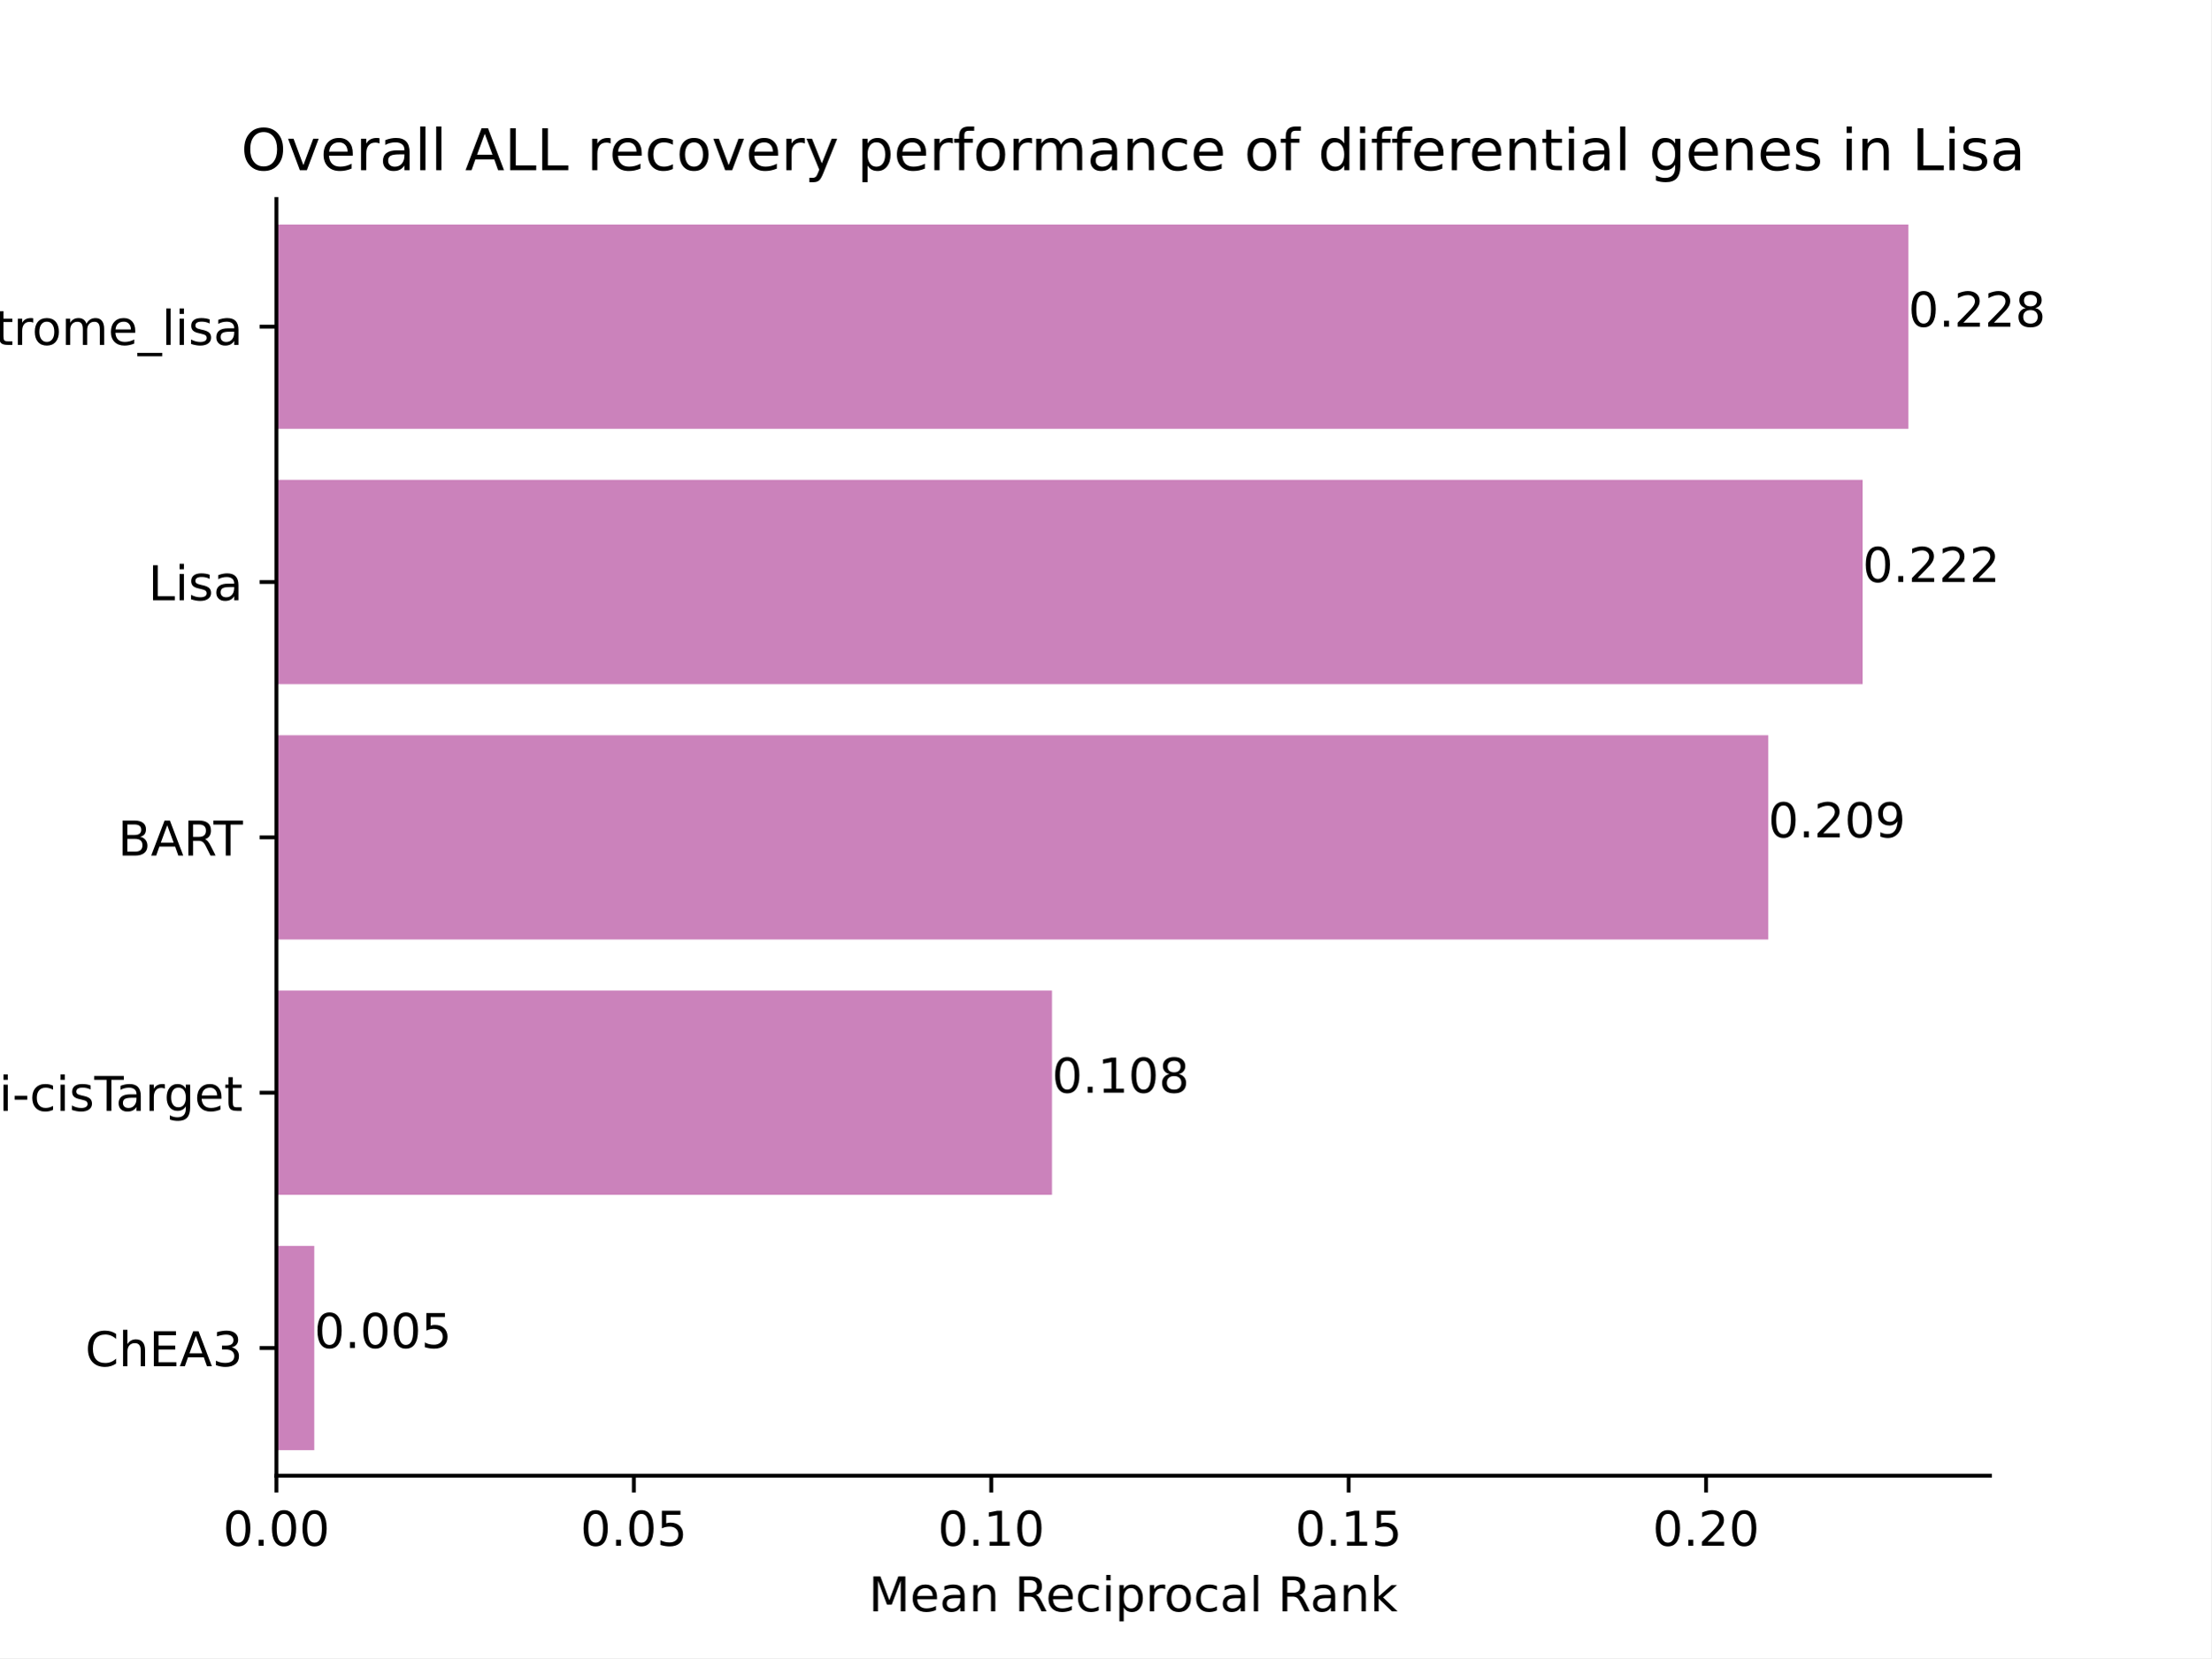
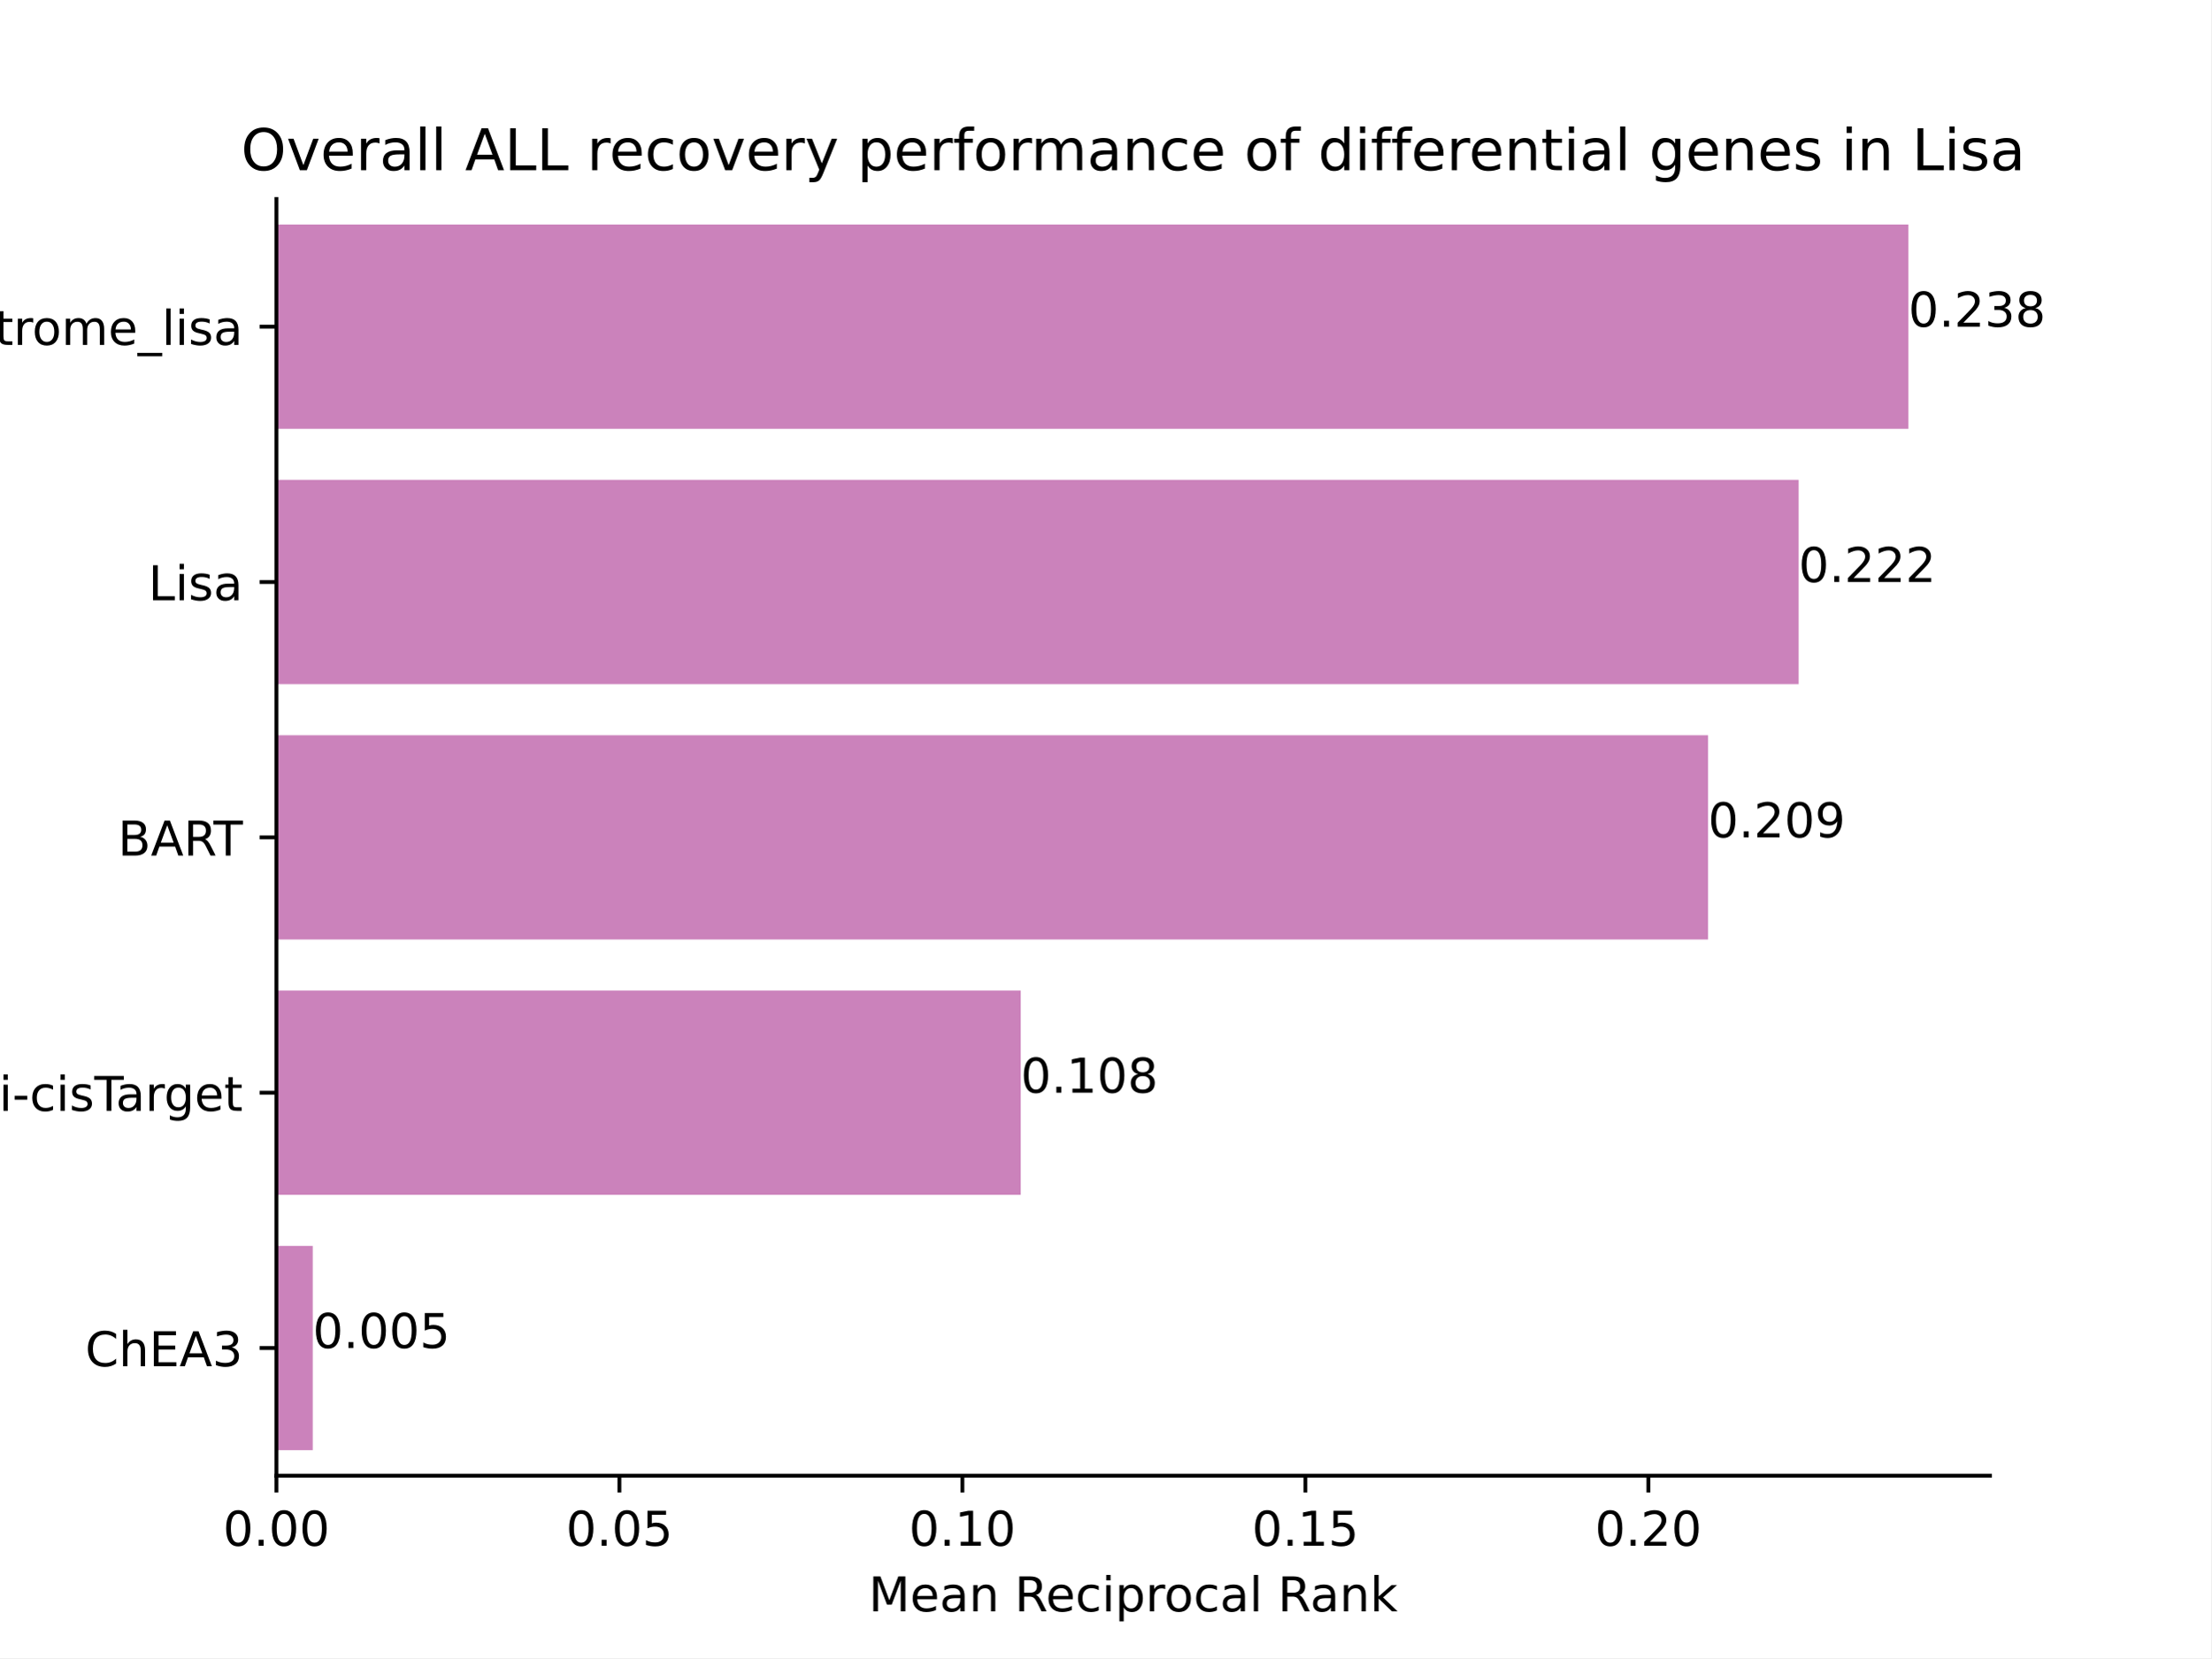
<svg xmlns="http://www.w3.org/2000/svg" xmlns:xlink="http://www.w3.org/1999/xlink" width="460.8pt" height="345.6pt" viewBox="0 0 460.8 345.6" version="1.1">
  <defs>
    <style type="text/css">*{stroke-linejoin: round; stroke-linecap: butt}</style>
  </defs>
  <g id="figure_1">
    <g id="patch_1">
      <path d="M 0 345.6  L 460.8 345.6  L 460.8 0  L 0 0  z " style="fill: #ffffff" />
    </g>
    <g id="axes_1">
      <g id="patch_2">
        <path d="M 57.6 307.584  L 414.72 307.584  L 414.72 41.472  L 57.6 41.472  z " style="fill: #ffffff" />
      </g>
      <g id="patch_3">
-         <path d="M 57.6 46.794  L 397.714 46.794  L 397.714 89.372  L 57.6 89.372  z " clip-path="url(#p540a0fa036)" style="fill: #cb82bb" />
+         <path d="M 57.6 46.794  L 397.714 46.794  L 397.714 89.372  L 57.6 89.372  z " clip-path="url(#pce80f0bda2)" style="fill: #cb82bb" />
      </g>
      <g id="patch_4">
-         <path d="M 57.6 100.017  L 388.18 100.017  L 388.18 142.595  L 57.6 142.595  z " clip-path="url(#p540a0fa036)" style="fill: #cb82bb" />
+         <path d="M 57.6 100.017  L 374.84 100.017  L 374.84 142.595  L 57.6 142.595  z " clip-path="url(#pce80f0bda2)" style="fill: #cb82bb" />
      </g>
      <g id="patch_5">
-         <path d="M 57.6 153.239  L 368.515 153.239  L 368.515 195.817  L 57.6 195.817  z " clip-path="url(#p540a0fa036)" style="fill: #cb82bb" />
+         <path d="M 57.6 153.239  L 355.968 153.239  L 355.968 195.817  L 57.6 195.817  z " clip-path="url(#pce80f0bda2)" style="fill: #cb82bb" />
      </g>
      <g id="patch_6">
-         <path d="M 57.6 206.461  L 219.24 206.461  L 219.24 249.039  L 57.6 249.039  z " clip-path="url(#p540a0fa036)" style="fill: #cb82bb" />
+         <path d="M 57.6 206.461  L 212.717 206.461  L 212.717 249.039  L 57.6 249.039  z " clip-path="url(#pce80f0bda2)" style="fill: #cb82bb" />
      </g>
      <g id="patch_7">
-         <path d="M 57.6 259.684  L 65.496 259.684  L 65.496 302.262  L 57.6 302.262  z " clip-path="url(#p540a0fa036)" style="fill: #cb82bb" />
+         <path d="M 57.6 259.684  L 65.177 259.684  L 65.177 302.262  L 57.6 302.262  z " clip-path="url(#pce80f0bda2)" style="fill: #cb82bb" />
      </g>
      <g id="matplotlib.axis_1">
        <g id="xtick_1">
          <g id="line2d_1">
            <defs>
-               <path id="m8226172da0" d="M 0 0  L 0 3.5  " style="stroke: #000000; stroke-width: 0.8" />
+               <path id="m441c4fa149" d="M 0 0  L 0 3.5  " style="stroke: #000000; stroke-width: 0.8" />
            </defs>
            <g>
-               <use xlink:href="#m8226172da0" x="57.6" y="307.584" style="stroke: #000000; stroke-width: 0.8" />
+               <use xlink:href="#m441c4fa149" x="57.6" y="307.584" style="stroke: #000000; stroke-width: 0.8" />
            </g>
          </g>
          <g id="text_1">
            <g transform="translate(46.46719 322.1824)scale(0.1 -0.1)">
              <defs>
                <path id="DejaVuSans-30" d="M 2034 4250  Q 1547 4250 1301 3770  Q 1056 3291 1056 2328  Q 1056 1369 1301 889  Q 1547 409 2034 409  Q 2525 409 2770 889  Q 3016 1369 3016 2328  Q 3016 3291 2770 3770  Q 2525 4250 2034 4250  z M 2034 4750  Q 2819 4750 3233 4129  Q 3647 3509 3647 2328  Q 3647 1150 3233 529  Q 2819 -91 2034 -91  Q 1250 -91 836 529  Q 422 1150 422 2328  Q 422 3509 836 4129  Q 1250 4750 2034 4750  z " transform="scale(0.015625)" />
                <path id="DejaVuSans-2e" d="M 684 794  L 1344 794  L 1344 0  L 684 0  L 684 794  z " transform="scale(0.015625)" />
              </defs>
              <use xlink:href="#DejaVuSans-30" />
              <use xlink:href="#DejaVuSans-2e" x="63.623" />
              <use xlink:href="#DejaVuSans-30" x="95.41" />
              <use xlink:href="#DejaVuSans-30" x="159.033" />
            </g>
          </g>
        </g>
        <g id="xtick_2">
          <g id="line2d_2">
            <g>
-               <use xlink:href="#m8226172da0" x="132.088" y="307.584" style="stroke: #000000; stroke-width: 0.8" />
+               <use xlink:href="#m441c4fa149" x="129.083" y="307.584" style="stroke: #000000; stroke-width: 0.8" />
            </g>
          </g>
          <g id="text_2">
-             <g transform="translate(120.9556 322.1824)scale(0.1 -0.1)">
+             <g transform="translate(117.9498 322.1824)scale(0.1 -0.1)">
              <defs>
                <path id="DejaVuSans-35" d="M 691 4666  L 3169 4666  L 3169 4134  L 1269 4134  L 1269 2991  Q 1406 3038 1543 3061  Q 1681 3084 1819 3084  Q 2600 3084 3056 2656  Q 3513 2228 3513 1497  Q 3513 744 3044 326  Q 2575 -91 1722 -91  Q 1428 -91 1123 -41  Q 819 9 494 109  L 494 744  Q 775 591 1075 516  Q 1375 441 1709 441  Q 2250 441 2565 725  Q 2881 1009 2881 1497  Q 2881 1984 2565 2268  Q 2250 2553 1709 2553  Q 1456 2553 1204 2497  Q 953 2441 691 2322  L 691 4666  z " transform="scale(0.015625)" />
              </defs>
              <use xlink:href="#DejaVuSans-30" />
              <use xlink:href="#DejaVuSans-2e" x="63.623" />
              <use xlink:href="#DejaVuSans-30" x="95.41" />
              <use xlink:href="#DejaVuSans-35" x="159.033" />
            </g>
          </g>
        </g>
        <g id="xtick_3">
          <g id="line2d_3">
            <g>
-               <use xlink:href="#m8226172da0" x="206.577" y="307.584" style="stroke: #000000; stroke-width: 0.8" />
+               <use xlink:href="#m441c4fa149" x="200.565" y="307.584" style="stroke: #000000; stroke-width: 0.8" />
            </g>
          </g>
          <g id="text_3">
-             <g transform="translate(195.4441 322.1824)scale(0.1 -0.1)">
+             <g transform="translate(189.4324 322.1824)scale(0.1 -0.1)">
              <defs>
                <path id="DejaVuSans-31" d="M 794 531  L 1825 531  L 1825 4091  L 703 3866  L 703 4441  L 1819 4666  L 2450 4666  L 2450 531  L 3481 531  L 3481 0  L 794 0  L 794 531  z " transform="scale(0.015625)" />
              </defs>
              <use xlink:href="#DejaVuSans-30" />
              <use xlink:href="#DejaVuSans-2e" x="63.623" />
              <use xlink:href="#DejaVuSans-31" x="95.41" />
              <use xlink:href="#DejaVuSans-30" x="159.033" />
            </g>
          </g>
        </g>
        <g id="xtick_4">
          <g id="line2d_4">
            <g>
-               <use xlink:href="#m8226172da0" x="281.065" y="307.584" style="stroke: #000000; stroke-width: 0.8" />
+               <use xlink:href="#m441c4fa149" x="272.048" y="307.584" style="stroke: #000000; stroke-width: 0.8" />
            </g>
          </g>
          <g id="text_4">
-             <g transform="translate(269.9326 322.1824)scale(0.1 -0.1)">
+             <g transform="translate(260.915 322.1824)scale(0.1 -0.1)">
              <use xlink:href="#DejaVuSans-30" />
              <use xlink:href="#DejaVuSans-2e" x="63.623" />
              <use xlink:href="#DejaVuSans-31" x="95.41" />
              <use xlink:href="#DejaVuSans-35" x="159.033" />
            </g>
          </g>
        </g>
        <g id="xtick_5">
          <g id="line2d_5">
            <g>
-               <use xlink:href="#m8226172da0" x="355.554" y="307.584" style="stroke: #000000; stroke-width: 0.8" />
+               <use xlink:href="#m441c4fa149" x="343.53" y="307.584" style="stroke: #000000; stroke-width: 0.8" />
            </g>
          </g>
          <g id="text_5">
-             <g transform="translate(344.421 322.1824)scale(0.1 -0.1)">
+             <g transform="translate(332.3976 322.1824)scale(0.1 -0.1)">
              <defs>
                <path id="DejaVuSans-32" d="M 1228 531  L 3431 531  L 3431 0  L 469 0  L 469 531  Q 828 903 1448 1529  Q 2069 2156 2228 2338  Q 2531 2678 2651 2914  Q 2772 3150 2772 3378  Q 2772 3750 2511 3984  Q 2250 4219 1831 4219  Q 1534 4219 1204 4116  Q 875 4013 500 3803  L 500 4441  Q 881 4594 1212 4672  Q 1544 4750 1819 4750  Q 2544 4750 2975 4387  Q 3406 4025 3406 3419  Q 3406 3131 3298 2873  Q 3191 2616 2906 2266  Q 2828 2175 2409 1742  Q 1991 1309 1228 531  z " transform="scale(0.015625)" />
              </defs>
              <use xlink:href="#DejaVuSans-30" />
              <use xlink:href="#DejaVuSans-2e" x="63.623" />
              <use xlink:href="#DejaVuSans-32" x="95.41" />
              <use xlink:href="#DejaVuSans-30" x="159.033" />
            </g>
          </g>
        </g>
        <g id="text_6">
          <g transform="translate(181.0256 335.8606)scale(0.1 -0.1)">
            <defs>
              <path id="DejaVuSans-4d" d="M 628 4666  L 1569 4666  L 2759 1491  L 3956 4666  L 4897 4666  L 4897 0  L 4281 0  L 4281 4097  L 3078 897  L 2444 897  L 1241 4097  L 1241 0  L 628 0  L 628 4666  z " transform="scale(0.015625)" />
              <path id="DejaVuSans-65" d="M 3597 1894  L 3597 1613  L 953 1613  Q 991 1019 1311 708  Q 1631 397 2203 397  Q 2534 397 2845 478  Q 3156 559 3463 722  L 3463 178  Q 3153 47 2828 -22  Q 2503 -91 2169 -91  Q 1331 -91 842 396  Q 353 884 353 1716  Q 353 2575 817 3079  Q 1281 3584 2069 3584  Q 2775 3584 3186 3129  Q 3597 2675 3597 1894  z M 3022 2063  Q 3016 2534 2758 2815  Q 2500 3097 2075 3097  Q 1594 3097 1305 2825  Q 1016 2553 972 2059  L 3022 2063  z " transform="scale(0.015625)" />
              <path id="DejaVuSans-61" d="M 2194 1759  Q 1497 1759 1228 1600  Q 959 1441 959 1056  Q 959 750 1161 570  Q 1363 391 1709 391  Q 2188 391 2477 730  Q 2766 1069 2766 1631  L 2766 1759  L 2194 1759  z M 3341 1997  L 3341 0  L 2766 0  L 2766 531  Q 2569 213 2275 61  Q 1981 -91 1556 -91  Q 1019 -91 701 211  Q 384 513 384 1019  Q 384 1609 779 1909  Q 1175 2209 1959 2209  L 2766 2209  L 2766 2266  Q 2766 2663 2505 2880  Q 2244 3097 1772 3097  Q 1472 3097 1187 3025  Q 903 2953 641 2809  L 641 3341  Q 956 3463 1253 3523  Q 1550 3584 1831 3584  Q 2591 3584 2966 3190  Q 3341 2797 3341 1997  z " transform="scale(0.015625)" />
              <path id="DejaVuSans-6e" d="M 3513 2113  L 3513 0  L 2938 0  L 2938 2094  Q 2938 2591 2744 2837  Q 2550 3084 2163 3084  Q 1697 3084 1428 2787  Q 1159 2491 1159 1978  L 1159 0  L 581 0  L 581 3500  L 1159 3500  L 1159 2956  Q 1366 3272 1645 3428  Q 1925 3584 2291 3584  Q 2894 3584 3203 3211  Q 3513 2838 3513 2113  z " transform="scale(0.015625)" />
              <path id="DejaVuSans-20" transform="scale(0.015625)" />
              <path id="DejaVuSans-52" d="M 2841 2188  Q 3044 2119 3236 1894  Q 3428 1669 3622 1275  L 4263 0  L 3584 0  L 2988 1197  Q 2756 1666 2539 1819  Q 2322 1972 1947 1972  L 1259 1972  L 1259 0  L 628 0  L 628 4666  L 2053 4666  Q 2853 4666 3247 4331  Q 3641 3997 3641 3322  Q 3641 2881 3436 2590  Q 3231 2300 2841 2188  z M 1259 4147  L 1259 2491  L 2053 2491  Q 2509 2491 2742 2702  Q 2975 2913 2975 3322  Q 2975 3731 2742 3939  Q 2509 4147 2053 4147  L 1259 4147  z " transform="scale(0.015625)" />
              <path id="DejaVuSans-63" d="M 3122 3366  L 3122 2828  Q 2878 2963 2633 3030  Q 2388 3097 2138 3097  Q 1578 3097 1268 2742  Q 959 2388 959 1747  Q 959 1106 1268 751  Q 1578 397 2138 397  Q 2388 397 2633 464  Q 2878 531 3122 666  L 3122 134  Q 2881 22 2623 -34  Q 2366 -91 2075 -91  Q 1284 -91 818 406  Q 353 903 353 1747  Q 353 2603 823 3093  Q 1294 3584 2113 3584  Q 2378 3584 2631 3529  Q 2884 3475 3122 3366  z " transform="scale(0.015625)" />
              <path id="DejaVuSans-69" d="M 603 3500  L 1178 3500  L 1178 0  L 603 0  L 603 3500  z M 603 4863  L 1178 4863  L 1178 4134  L 603 4134  L 603 4863  z " transform="scale(0.015625)" />
              <path id="DejaVuSans-70" d="M 1159 525  L 1159 -1331  L 581 -1331  L 581 3500  L 1159 3500  L 1159 2969  Q 1341 3281 1617 3432  Q 1894 3584 2278 3584  Q 2916 3584 3314 3078  Q 3713 2572 3713 1747  Q 3713 922 3314 415  Q 2916 -91 2278 -91  Q 1894 -91 1617 61  Q 1341 213 1159 525  z M 3116 1747  Q 3116 2381 2855 2742  Q 2594 3103 2138 3103  Q 1681 3103 1420 2742  Q 1159 2381 1159 1747  Q 1159 1113 1420 752  Q 1681 391 2138 391  Q 2594 391 2855 752  Q 3116 1113 3116 1747  z " transform="scale(0.015625)" />
              <path id="DejaVuSans-72" d="M 2631 2963  Q 2534 3019 2420 3045  Q 2306 3072 2169 3072  Q 1681 3072 1420 2755  Q 1159 2438 1159 1844  L 1159 0  L 581 0  L 581 3500  L 1159 3500  L 1159 2956  Q 1341 3275 1631 3429  Q 1922 3584 2338 3584  Q 2397 3584 2469 3576  Q 2541 3569 2628 3553  L 2631 2963  z " transform="scale(0.015625)" />
              <path id="DejaVuSans-6f" d="M 1959 3097  Q 1497 3097 1228 2736  Q 959 2375 959 1747  Q 959 1119 1226 758  Q 1494 397 1959 397  Q 2419 397 2687 759  Q 2956 1122 2956 1747  Q 2956 2369 2687 2733  Q 2419 3097 1959 3097  z M 1959 3584  Q 2709 3584 3137 3096  Q 3566 2609 3566 1747  Q 3566 888 3137 398  Q 2709 -91 1959 -91  Q 1206 -91 779 398  Q 353 888 353 1747  Q 353 2609 779 3096  Q 1206 3584 1959 3584  z " transform="scale(0.015625)" />
              <path id="DejaVuSans-6c" d="M 603 4863  L 1178 4863  L 1178 0  L 603 0  L 603 4863  z " transform="scale(0.015625)" />
              <path id="DejaVuSans-6b" d="M 581 4863  L 1159 4863  L 1159 1991  L 2875 3500  L 3609 3500  L 1753 1863  L 3688 0  L 2938 0  L 1159 1709  L 1159 0  L 581 0  L 581 4863  z " transform="scale(0.015625)" />
            </defs>
            <use xlink:href="#DejaVuSans-4d" />
            <use xlink:href="#DejaVuSans-65" x="86.279" />
            <use xlink:href="#DejaVuSans-61" x="147.803" />
            <use xlink:href="#DejaVuSans-6e" x="209.082" />
            <use xlink:href="#DejaVuSans-20" x="272.461" />
            <use xlink:href="#DejaVuSans-52" x="304.248" />
            <use xlink:href="#DejaVuSans-65" x="369.23" />
            <use xlink:href="#DejaVuSans-63" x="430.754" />
            <use xlink:href="#DejaVuSans-69" x="485.734" />
            <use xlink:href="#DejaVuSans-70" x="513.518" />
            <use xlink:href="#DejaVuSans-72" x="576.994" />
            <use xlink:href="#DejaVuSans-6f" x="615.857" />
            <use xlink:href="#DejaVuSans-63" x="677.039" />
            <use xlink:href="#DejaVuSans-61" x="732.02" />
            <use xlink:href="#DejaVuSans-6c" x="793.299" />
            <use xlink:href="#DejaVuSans-20" x="821.082" />
            <use xlink:href="#DejaVuSans-52" x="852.869" />
            <use xlink:href="#DejaVuSans-61" x="920.102" />
            <use xlink:href="#DejaVuSans-6e" x="981.381" />
            <use xlink:href="#DejaVuSans-6b" x="1044.76" />
          </g>
        </g>
      </g>
      <g id="matplotlib.axis_2">
        <g id="ytick_1">
          <g id="line2d_6">
            <defs>
-               <path id="mdb10fd50dc" d="M 0 0  L -3.5 0  " style="stroke: #000000; stroke-width: 0.8" />
+               <path id="m96ad78b474" d="M 0 0  L -3.5 0  " style="stroke: #000000; stroke-width: 0.8" />
            </defs>
            <g>
-               <use xlink:href="#mdb10fd50dc" x="57.6" y="68.083" style="stroke: #000000; stroke-width: 0.8" />
+               <use xlink:href="#m96ad78b474" x="57.6" y="68.083" style="stroke: #000000; stroke-width: 0.8" />
            </g>
          </g>
          <g id="text_7">
            <g transform="translate(-48.92813 71.88242)scale(0.1 -0.1)">
              <defs>
                <path id="DejaVuSans-54" d="M -19 4666  L 3928 4666  L 3928 4134  L 2272 4134  L 2272 0  L 1638 0  L 1638 4134  L -19 4134  L -19 4666  z " transform="scale(0.015625)" />
                <path id="DejaVuSans-41" d="M 2188 4044  L 1331 1722  L 3047 1722  L 2188 4044  z M 1831 4666  L 2547 4666  L 4325 0  L 3669 0  L 3244 1197  L 1141 1197  L 716 0  L 50 0  L 1831 4666  z " transform="scale(0.015625)" />
                <path id="DejaVuSans-50" d="M 1259 4147  L 1259 2394  L 2053 2394  Q 2494 2394 2734 2622  Q 2975 2850 2975 3272  Q 2975 3691 2734 3919  Q 2494 4147 2053 4147  L 1259 4147  z M 628 4666  L 2053 4666  Q 2838 4666 3239 4311  Q 3641 3956 3641 3272  Q 3641 2581 3239 2228  Q 2838 1875 2053 1875  L 1259 1875  L 1259 0  L 628 0  L 628 4666  z " transform="scale(0.015625)" />
                <path id="DejaVuSans-2d" d="M 313 2009  L 1997 2009  L 1997 1497  L 313 1497  L 313 2009  z " transform="scale(0.015625)" />
                <path id="DejaVuSans-73" d="M 2834 3397  L 2834 2853  Q 2591 2978 2328 3040  Q 2066 3103 1784 3103  Q 1356 3103 1142 2972  Q 928 2841 928 2578  Q 928 2378 1081 2264  Q 1234 2150 1697 2047  L 1894 2003  Q 2506 1872 2764 1633  Q 3022 1394 3022 966  Q 3022 478 2636 193  Q 2250 -91 1575 -91  Q 1294 -91 989 -36  Q 684 19 347 128  L 347 722  Q 666 556 975 473  Q 1284 391 1588 391  Q 1994 391 2212 530  Q 2431 669 2431 922  Q 2431 1156 2273 1281  Q 2116 1406 1581 1522  L 1381 1569  Q 847 1681 609 1914  Q 372 2147 372 2553  Q 372 3047 722 3315  Q 1072 3584 1716 3584  Q 2034 3584 2315 3537  Q 2597 3491 2834 3397  z " transform="scale(0.015625)" />
                <path id="DejaVuSans-74" d="M 1172 4494  L 1172 3500  L 2356 3500  L 2356 3053  L 1172 3053  L 1172 1153  Q 1172 725 1289 603  Q 1406 481 1766 481  L 2356 481  L 2356 0  L 1766 0  Q 1100 0 847 248  Q 594 497 594 1153  L 594 3053  L 172 3053  L 172 3500  L 594 3500  L 594 4494  L 1172 4494  z " transform="scale(0.015625)" />
                <path id="DejaVuSans-6d" d="M 3328 2828  Q 3544 3216 3844 3400  Q 4144 3584 4550 3584  Q 5097 3584 5394 3201  Q 5691 2819 5691 2113  L 5691 0  L 5113 0  L 5113 2094  Q 5113 2597 4934 2840  Q 4756 3084 4391 3084  Q 3944 3084 3684 2787  Q 3425 2491 3425 1978  L 3425 0  L 2847 0  L 2847 2094  Q 2847 2600 2669 2842  Q 2491 3084 2119 3084  Q 1678 3084 1418 2786  Q 1159 2488 1159 1978  L 1159 0  L 581 0  L 581 3500  L 1159 3500  L 1159 2956  Q 1356 3278 1631 3431  Q 1906 3584 2284 3584  Q 2666 3584 2933 3390  Q 3200 3197 3328 2828  z " transform="scale(0.015625)" />
                <path id="DejaVuSans-5f" d="M 3263 -1063  L 3263 -1509  L -63 -1509  L -63 -1063  L 3263 -1063  z " transform="scale(0.015625)" />
              </defs>
              <use xlink:href="#DejaVuSans-54" />
              <use xlink:href="#DejaVuSans-52" x="61.084" />
              <use xlink:href="#DejaVuSans-41" x="126.566" />
              <use xlink:href="#DejaVuSans-50" x="194.975" />
              <use xlink:href="#DejaVuSans-54" x="255.277" />
              <use xlink:href="#DejaVuSans-2d" x="307.236" />
              <use xlink:href="#DejaVuSans-63" x="343.32" />
              <use xlink:href="#DejaVuSans-69" x="398.301" />
              <use xlink:href="#DejaVuSans-73" x="426.084" />
              <use xlink:href="#DejaVuSans-74" x="478.184" />
              <use xlink:href="#DejaVuSans-72" x="517.393" />
              <use xlink:href="#DejaVuSans-6f" x="556.256" />
              <use xlink:href="#DejaVuSans-6d" x="617.438" />
              <use xlink:href="#DejaVuSans-65" x="714.85" />
              <use xlink:href="#DejaVuSans-5f" x="776.373" />
              <use xlink:href="#DejaVuSans-6c" x="826.373" />
              <use xlink:href="#DejaVuSans-69" x="854.156" />
              <use xlink:href="#DejaVuSans-73" x="881.939" />
              <use xlink:href="#DejaVuSans-61" x="934.039" />
            </g>
          </g>
        </g>
        <g id="ytick_2">
          <g id="line2d_7">
            <g>
-               <use xlink:href="#mdb10fd50dc" x="57.6" y="121.306" style="stroke: #000000; stroke-width: 0.8" />
+               <use xlink:href="#m96ad78b474" x="57.6" y="121.306" style="stroke: #000000; stroke-width: 0.8" />
            </g>
          </g>
          <g id="text_8">
            <g transform="translate(30.9125 125.1048)scale(0.1 -0.1)">
              <defs>
                <path id="DejaVuSans-4c" d="M 628 4666  L 1259 4666  L 1259 531  L 3531 531  L 3531 0  L 628 0  L 628 4666  z " transform="scale(0.015625)" />
              </defs>
              <use xlink:href="#DejaVuSans-4c" />
              <use xlink:href="#DejaVuSans-69" x="55.713" />
              <use xlink:href="#DejaVuSans-73" x="83.496" />
              <use xlink:href="#DejaVuSans-61" x="135.596" />
            </g>
          </g>
        </g>
        <g id="ytick_3">
          <g id="line2d_8">
            <g>
-               <use xlink:href="#mdb10fd50dc" x="57.6" y="174.528" style="stroke: #000000; stroke-width: 0.8" />
+               <use xlink:href="#m96ad78b474" x="57.6" y="174.528" style="stroke: #000000; stroke-width: 0.8" />
            </g>
          </g>
          <g id="text_9">
            <g transform="translate(24.56719 178.3272)scale(0.1 -0.1)">
              <defs>
                <path id="DejaVuSans-42" d="M 1259 2228  L 1259 519  L 2272 519  Q 2781 519 3026 730  Q 3272 941 3272 1375  Q 3272 1813 3026 2020  Q 2781 2228 2272 2228  L 1259 2228  z M 1259 4147  L 1259 2741  L 2194 2741  Q 2656 2741 2882 2914  Q 3109 3088 3109 3444  Q 3109 3797 2882 3972  Q 2656 4147 2194 4147  L 1259 4147  z M 628 4666  L 2241 4666  Q 2963 4666 3353 4366  Q 3744 4066 3744 3513  Q 3744 3084 3544 2831  Q 3344 2578 2956 2516  Q 3422 2416 3680 2098  Q 3938 1781 3938 1306  Q 3938 681 3513 340  Q 3088 0 2303 0  L 628 0  L 628 4666  z " transform="scale(0.015625)" />
              </defs>
              <use xlink:href="#DejaVuSans-42" />
              <use xlink:href="#DejaVuSans-41" x="68.604" />
              <use xlink:href="#DejaVuSans-52" x="137.012" />
              <use xlink:href="#DejaVuSans-54" x="199.244" />
            </g>
          </g>
        </g>
        <g id="ytick_4">
          <g id="line2d_9">
            <g>
-               <use xlink:href="#mdb10fd50dc" x="57.6" y="227.75" style="stroke: #000000; stroke-width: 0.8" />
+               <use xlink:href="#m96ad78b474" x="57.6" y="227.75" style="stroke: #000000; stroke-width: 0.8" />
            </g>
          </g>
          <g id="text_10">
            <g transform="translate(-0.215625 231.5496)scale(0.1 -0.1)">
              <defs>
                <path id="DejaVuSans-67" d="M 2906 1791  Q 2906 2416 2648 2759  Q 2391 3103 1925 3103  Q 1463 3103 1205 2759  Q 947 2416 947 1791  Q 947 1169 1205 825  Q 1463 481 1925 481  Q 2391 481 2648 825  Q 2906 1169 2906 1791  z M 3481 434  Q 3481 -459 3084 -895  Q 2688 -1331 1869 -1331  Q 1566 -1331 1297 -1286  Q 1028 -1241 775 -1147  L 775 -588  Q 1028 -725 1275 -790  Q 1522 -856 1778 -856  Q 2344 -856 2625 -561  Q 2906 -266 2906 331  L 2906 616  Q 2728 306 2450 153  Q 2172 0 1784 0  Q 1141 0 747 490  Q 353 981 353 1791  Q 353 2603 747 3093  Q 1141 3584 1784 3584  Q 2172 3584 2450 3431  Q 2728 3278 2906 2969  L 2906 3500  L 3481 3500  L 3481 434  z " transform="scale(0.015625)" />
              </defs>
              <use xlink:href="#DejaVuSans-69" />
              <use xlink:href="#DejaVuSans-2d" x="27.783" />
              <use xlink:href="#DejaVuSans-63" x="63.867" />
              <use xlink:href="#DejaVuSans-69" x="118.848" />
              <use xlink:href="#DejaVuSans-73" x="146.631" />
              <use xlink:href="#DejaVuSans-54" x="198.73" />
              <use xlink:href="#DejaVuSans-61" x="243.314" />
              <use xlink:href="#DejaVuSans-72" x="304.594" />
              <use xlink:href="#DejaVuSans-67" x="343.957" />
              <use xlink:href="#DejaVuSans-65" x="407.434" />
              <use xlink:href="#DejaVuSans-74" x="468.957" />
            </g>
          </g>
        </g>
        <g id="ytick_5">
          <g id="line2d_10">
            <g>
-               <use xlink:href="#mdb10fd50dc" x="57.6" y="280.973" style="stroke: #000000; stroke-width: 0.8" />
+               <use xlink:href="#m96ad78b474" x="57.6" y="280.973" style="stroke: #000000; stroke-width: 0.8" />
            </g>
          </g>
          <g id="text_11">
            <g transform="translate(17.75781 284.772)scale(0.1 -0.1)">
              <defs>
                <path id="DejaVuSans-43" d="M 4122 4306  L 4122 3641  Q 3803 3938 3442 4084  Q 3081 4231 2675 4231  Q 1875 4231 1450 3742  Q 1025 3253 1025 2328  Q 1025 1406 1450 917  Q 1875 428 2675 428  Q 3081 428 3442 575  Q 3803 722 4122 1019  L 4122 359  Q 3791 134 3420 21  Q 3050 -91 2638 -91  Q 1578 -91 968 557  Q 359 1206 359 2328  Q 359 3453 968 4101  Q 1578 4750 2638 4750  Q 3056 4750 3426 4639  Q 3797 4528 4122 4306  z " transform="scale(0.015625)" />
                <path id="DejaVuSans-68" d="M 3513 2113  L 3513 0  L 2938 0  L 2938 2094  Q 2938 2591 2744 2837  Q 2550 3084 2163 3084  Q 1697 3084 1428 2787  Q 1159 2491 1159 1978  L 1159 0  L 581 0  L 581 4863  L 1159 4863  L 1159 2956  Q 1366 3272 1645 3428  Q 1925 3584 2291 3584  Q 2894 3584 3203 3211  Q 3513 2838 3513 2113  z " transform="scale(0.015625)" />
                <path id="DejaVuSans-45" d="M 628 4666  L 3578 4666  L 3578 4134  L 1259 4134  L 1259 2753  L 3481 2753  L 3481 2222  L 1259 2222  L 1259 531  L 3634 531  L 3634 0  L 628 0  L 628 4666  z " transform="scale(0.015625)" />
                <path id="DejaVuSans-33" d="M 2597 2516  Q 3050 2419 3304 2112  Q 3559 1806 3559 1356  Q 3559 666 3084 287  Q 2609 -91 1734 -91  Q 1441 -91 1130 -33  Q 819 25 488 141  L 488 750  Q 750 597 1062 519  Q 1375 441 1716 441  Q 2309 441 2620 675  Q 2931 909 2931 1356  Q 2931 1769 2642 2001  Q 2353 2234 1838 2234  L 1294 2234  L 1294 2753  L 1863 2753  Q 2328 2753 2575 2939  Q 2822 3125 2822 3475  Q 2822 3834 2567 4026  Q 2313 4219 1838 4219  Q 1578 4219 1281 4162  Q 984 4106 628 3988  L 628 4550  Q 988 4650 1302 4700  Q 1616 4750 1894 4750  Q 2613 4750 3031 4423  Q 3450 4097 3450 3541  Q 3450 3153 3228 2886  Q 3006 2619 2597 2516  z " transform="scale(0.015625)" />
              </defs>
              <use xlink:href="#DejaVuSans-43" />
              <use xlink:href="#DejaVuSans-68" x="69.824" />
              <use xlink:href="#DejaVuSans-45" x="133.203" />
              <use xlink:href="#DejaVuSans-41" x="196.387" />
              <use xlink:href="#DejaVuSans-33" x="264.795" />
            </g>
          </g>
        </g>
        <g id="text_12">
          <g transform="translate(-55.00781 201.6194)rotate(-90)scale(0.1 -0.1)">
            <use xlink:href="#DejaVuSans-41" />
            <use xlink:href="#DejaVuSans-6c" x="68.408" />
            <use xlink:href="#DejaVuSans-67" x="96.191" />
            <use xlink:href="#DejaVuSans-6f" x="159.668" />
            <use xlink:href="#DejaVuSans-72" x="220.85" />
            <use xlink:href="#DejaVuSans-69" x="261.963" />
            <use xlink:href="#DejaVuSans-74" x="289.746" />
            <use xlink:href="#DejaVuSans-68" x="328.955" />
            <use xlink:href="#DejaVuSans-6d" x="392.334" />
            <use xlink:href="#DejaVuSans-73" x="489.746" />
          </g>
        </g>
      </g>
      <g id="line2d_11">
-         <path clip-path="url(#p540a0fa036)" style="fill: none; stroke: #424242; stroke-width: 2.7; stroke-linecap: square" />
+         <path clip-path="url(#pce80f0bda2)" style="fill: none; stroke: #424242; stroke-width: 2.7; stroke-linecap: square" />
      </g>
      <g id="line2d_12">
-         <path clip-path="url(#p540a0fa036)" style="fill: none; stroke: #424242; stroke-width: 2.7; stroke-linecap: square" />
+         <path clip-path="url(#pce80f0bda2)" style="fill: none; stroke: #424242; stroke-width: 2.7; stroke-linecap: square" />
      </g>
      <g id="line2d_13">
-         <path clip-path="url(#p540a0fa036)" style="fill: none; stroke: #424242; stroke-width: 2.7; stroke-linecap: square" />
+         <path clip-path="url(#pce80f0bda2)" style="fill: none; stroke: #424242; stroke-width: 2.7; stroke-linecap: square" />
      </g>
      <g id="line2d_14">
-         <path clip-path="url(#p540a0fa036)" style="fill: none; stroke: #424242; stroke-width: 2.7; stroke-linecap: square" />
+         <path clip-path="url(#pce80f0bda2)" style="fill: none; stroke: #424242; stroke-width: 2.7; stroke-linecap: square" />
      </g>
      <g id="line2d_15">
-         <path clip-path="url(#p540a0fa036)" style="fill: none; stroke: #424242; stroke-width: 2.7; stroke-linecap: square" />
+         <path clip-path="url(#pce80f0bda2)" style="fill: none; stroke: #424242; stroke-width: 2.7; stroke-linecap: square" />
      </g>
      <g id="patch_8">
        <path d="M 57.6 307.584  L 57.6 41.472  " style="fill: none; stroke: #000000; stroke-width: 0.8; stroke-linejoin: miter; stroke-linecap: square" />
      </g>
      <g id="patch_9">
        <path d="M 57.6 307.584  L 414.72 307.584  " style="fill: none; stroke: #000000; stroke-width: 0.8; stroke-linejoin: miter; stroke-linecap: square" />
      </g>
      <g id="text_13">
        <g transform="translate(397.7143 68.0832)scale(0.1 -0.1)">
          <defs>
            <path id="DejaVuSans-38" d="M 2034 2216  Q 1584 2216 1326 1975  Q 1069 1734 1069 1313  Q 1069 891 1326 650  Q 1584 409 2034 409  Q 2484 409 2743 651  Q 3003 894 3003 1313  Q 3003 1734 2745 1975  Q 2488 2216 2034 2216  z M 1403 2484  Q 997 2584 770 2862  Q 544 3141 544 3541  Q 544 4100 942 4425  Q 1341 4750 2034 4750  Q 2731 4750 3128 4425  Q 3525 4100 3525 3541  Q 3525 3141 3298 2862  Q 3072 2584 2669 2484  Q 3125 2378 3379 2068  Q 3634 1759 3634 1313  Q 3634 634 3220 271  Q 2806 -91 2034 -91  Q 1263 -91 848 271  Q 434 634 434 1313  Q 434 1759 690 2068  Q 947 2378 1403 2484  z M 1172 3481  Q 1172 3119 1398 2916  Q 1625 2713 2034 2713  Q 2441 2713 2670 2916  Q 2900 3119 2900 3481  Q 2900 3844 2670 4047  Q 2441 4250 2034 4250  Q 1625 4250 1398 4047  Q 1172 3844 1172 3481  z " transform="scale(0.015625)" />
          </defs>
          <use xlink:href="#DejaVuSans-30" />
          <use xlink:href="#DejaVuSans-2e" x="63.623" />
          <use xlink:href="#DejaVuSans-32" x="95.41" />
-           <use xlink:href="#DejaVuSans-32" x="159.033" />
+           <use xlink:href="#DejaVuSans-33" x="159.033" />
          <use xlink:href="#DejaVuSans-38" x="222.656" />
        </g>
      </g>
      <g id="text_14">
-         <g transform="translate(388.1798 121.3056)scale(0.1 -0.1)">
+         <g transform="translate(374.8398 121.3056)scale(0.1 -0.1)">
          <use xlink:href="#DejaVuSans-30" />
          <use xlink:href="#DejaVuSans-2e" x="63.623" />
          <use xlink:href="#DejaVuSans-32" x="95.41" />
          <use xlink:href="#DejaVuSans-32" x="159.033" />
          <use xlink:href="#DejaVuSans-32" x="222.656" />
        </g>
      </g>
      <g id="text_15">
-         <g transform="translate(368.5148 174.528)scale(0.1 -0.1)">
+         <g transform="translate(355.9684 174.528)scale(0.1 -0.1)">
          <defs>
            <path id="DejaVuSans-39" d="M 703 97  L 703 672  Q 941 559 1184 500  Q 1428 441 1663 441  Q 2288 441 2617 861  Q 2947 1281 2994 2138  Q 2813 1869 2534 1725  Q 2256 1581 1919 1581  Q 1219 1581 811 2004  Q 403 2428 403 3163  Q 403 3881 828 4315  Q 1253 4750 1959 4750  Q 2769 4750 3195 4129  Q 3622 3509 3622 2328  Q 3622 1225 3098 567  Q 2575 -91 1691 -91  Q 1453 -91 1209 -44  Q 966 3 703 97  z M 1959 2075  Q 2384 2075 2632 2365  Q 2881 2656 2881 3163  Q 2881 3666 2632 3958  Q 2384 4250 1959 4250  Q 1534 4250 1286 3958  Q 1038 3666 1038 3163  Q 1038 2656 1286 2365  Q 1534 2075 1959 2075  z " transform="scale(0.015625)" />
          </defs>
          <use xlink:href="#DejaVuSans-30" />
          <use xlink:href="#DejaVuSans-2e" x="63.623" />
          <use xlink:href="#DejaVuSans-32" x="95.41" />
          <use xlink:href="#DejaVuSans-30" x="159.033" />
          <use xlink:href="#DejaVuSans-39" x="222.656" />
        </g>
      </g>
      <g id="text_16">
-         <g transform="translate(219.2399 227.7504)scale(0.1 -0.1)">
+         <g transform="translate(212.7173 227.7504)scale(0.1 -0.1)">
          <use xlink:href="#DejaVuSans-30" />
          <use xlink:href="#DejaVuSans-2e" x="63.623" />
          <use xlink:href="#DejaVuSans-31" x="95.41" />
          <use xlink:href="#DejaVuSans-30" x="159.033" />
          <use xlink:href="#DejaVuSans-38" x="222.656" />
        </g>
      </g>
      <g id="text_17">
-         <g transform="translate(65.49578 280.9728)scale(0.1 -0.1)">
+         <g transform="translate(65.17716 280.9728)scale(0.1 -0.1)">
          <use xlink:href="#DejaVuSans-30" />
          <use xlink:href="#DejaVuSans-2e" x="63.623" />
          <use xlink:href="#DejaVuSans-30" x="95.41" />
          <use xlink:href="#DejaVuSans-30" x="159.033" />
          <use xlink:href="#DejaVuSans-35" x="222.656" />
        </g>
      </g>
      <g id="text_18">
        <g transform="translate(50.22187 35.472)scale(0.12 -0.12)">
          <defs>
            <path id="DejaVuSans-4f" d="M 2522 4238  Q 1834 4238 1429 3725  Q 1025 3213 1025 2328  Q 1025 1447 1429 934  Q 1834 422 2522 422  Q 3209 422 3611 934  Q 4013 1447 4013 2328  Q 4013 3213 3611 3725  Q 3209 4238 2522 4238  z M 2522 4750  Q 3503 4750 4090 4092  Q 4678 3434 4678 2328  Q 4678 1225 4090 567  Q 3503 -91 2522 -91  Q 1538 -91 948 565  Q 359 1222 359 2328  Q 359 3434 948 4092  Q 1538 4750 2522 4750  z " transform="scale(0.015625)" />
            <path id="DejaVuSans-76" d="M 191 3500  L 800 3500  L 1894 563  L 2988 3500  L 3597 3500  L 2284 0  L 1503 0  L 191 3500  z " transform="scale(0.015625)" />
            <path id="DejaVuSans-79" d="M 2059 -325  Q 1816 -950 1584 -1140  Q 1353 -1331 966 -1331  L 506 -1331  L 506 -850  L 844 -850  Q 1081 -850 1212 -737  Q 1344 -625 1503 -206  L 1606 56  L 191 3500  L 800 3500  L 1894 763  L 2988 3500  L 3597 3500  L 2059 -325  z " transform="scale(0.015625)" />
            <path id="DejaVuSans-66" d="M 2375 4863  L 2375 4384  L 1825 4384  Q 1516 4384 1395 4259  Q 1275 4134 1275 3809  L 1275 3500  L 2222 3500  L 2222 3053  L 1275 3053  L 1275 0  L 697 0  L 697 3053  L 147 3053  L 147 3500  L 697 3500  L 697 3744  Q 697 4328 969 4595  Q 1241 4863 1831 4863  L 2375 4863  z " transform="scale(0.015625)" />
            <path id="DejaVuSans-64" d="M 2906 2969  L 2906 4863  L 3481 4863  L 3481 0  L 2906 0  L 2906 525  Q 2725 213 2448 61  Q 2172 -91 1784 -91  Q 1150 -91 751 415  Q 353 922 353 1747  Q 353 2572 751 3078  Q 1150 3584 1784 3584  Q 2172 3584 2448 3432  Q 2725 3281 2906 2969  z M 947 1747  Q 947 1113 1208 752  Q 1469 391 1925 391  Q 2381 391 2643 752  Q 2906 1113 2906 1747  Q 2906 2381 2643 2742  Q 2381 3103 1925 3103  Q 1469 3103 1208 2742  Q 947 2381 947 1747  z " transform="scale(0.015625)" />
          </defs>
          <use xlink:href="#DejaVuSans-4f" />
          <use xlink:href="#DejaVuSans-76" x="78.711" />
          <use xlink:href="#DejaVuSans-65" x="137.891" />
          <use xlink:href="#DejaVuSans-72" x="199.414" />
          <use xlink:href="#DejaVuSans-61" x="240.527" />
          <use xlink:href="#DejaVuSans-6c" x="301.807" />
          <use xlink:href="#DejaVuSans-6c" x="329.59" />
          <use xlink:href="#DejaVuSans-20" x="357.373" />
          <use xlink:href="#DejaVuSans-41" x="389.16" />
          <use xlink:href="#DejaVuSans-4c" x="457.568" />
          <use xlink:href="#DejaVuSans-4c" x="513.281" />
          <use xlink:href="#DejaVuSans-20" x="568.994" />
          <use xlink:href="#DejaVuSans-72" x="600.781" />
          <use xlink:href="#DejaVuSans-65" x="639.645" />
          <use xlink:href="#DejaVuSans-63" x="701.168" />
          <use xlink:href="#DejaVuSans-6f" x="756.148" />
          <use xlink:href="#DejaVuSans-76" x="817.33" />
          <use xlink:href="#DejaVuSans-65" x="876.51" />
          <use xlink:href="#DejaVuSans-72" x="938.033" />
          <use xlink:href="#DejaVuSans-79" x="979.146" />
          <use xlink:href="#DejaVuSans-20" x="1038.326" />
          <use xlink:href="#DejaVuSans-70" x="1070.113" />
          <use xlink:href="#DejaVuSans-65" x="1133.59" />
          <use xlink:href="#DejaVuSans-72" x="1195.113" />
          <use xlink:href="#DejaVuSans-66" x="1236.227" />
          <use xlink:href="#DejaVuSans-6f" x="1271.432" />
          <use xlink:href="#DejaVuSans-72" x="1332.613" />
          <use xlink:href="#DejaVuSans-6d" x="1371.977" />
          <use xlink:href="#DejaVuSans-61" x="1469.389" />
          <use xlink:href="#DejaVuSans-6e" x="1530.668" />
          <use xlink:href="#DejaVuSans-63" x="1594.047" />
          <use xlink:href="#DejaVuSans-65" x="1649.027" />
          <use xlink:href="#DejaVuSans-20" x="1710.551" />
          <use xlink:href="#DejaVuSans-6f" x="1742.338" />
          <use xlink:href="#DejaVuSans-66" x="1803.52" />
          <use xlink:href="#DejaVuSans-20" x="1838.725" />
          <use xlink:href="#DejaVuSans-64" x="1870.512" />
          <use xlink:href="#DejaVuSans-69" x="1933.988" />
          <use xlink:href="#DejaVuSans-66" x="1961.771" />
          <use xlink:href="#DejaVuSans-66" x="1996.977" />
          <use xlink:href="#DejaVuSans-65" x="2032.182" />
          <use xlink:href="#DejaVuSans-72" x="2093.705" />
          <use xlink:href="#DejaVuSans-65" x="2132.568" />
          <use xlink:href="#DejaVuSans-6e" x="2194.092" />
          <use xlink:href="#DejaVuSans-74" x="2257.471" />
          <use xlink:href="#DejaVuSans-69" x="2296.68" />
          <use xlink:href="#DejaVuSans-61" x="2324.463" />
          <use xlink:href="#DejaVuSans-6c" x="2385.742" />
          <use xlink:href="#DejaVuSans-20" x="2413.525" />
          <use xlink:href="#DejaVuSans-67" x="2445.312" />
          <use xlink:href="#DejaVuSans-65" x="2508.789" />
          <use xlink:href="#DejaVuSans-6e" x="2570.312" />
          <use xlink:href="#DejaVuSans-65" x="2633.691" />
          <use xlink:href="#DejaVuSans-73" x="2695.215" />
          <use xlink:href="#DejaVuSans-20" x="2747.314" />
          <use xlink:href="#DejaVuSans-69" x="2779.102" />
          <use xlink:href="#DejaVuSans-6e" x="2806.885" />
          <use xlink:href="#DejaVuSans-20" x="2870.264" />
          <use xlink:href="#DejaVuSans-4c" x="2902.051" />
          <use xlink:href="#DejaVuSans-69" x="2957.764" />
          <use xlink:href="#DejaVuSans-73" x="2985.547" />
          <use xlink:href="#DejaVuSans-61" x="3037.646" />
        </g>
      </g>
    </g>
  </g>
  <defs>
-     <clipPath id="p540a0fa036">
+     <clipPath id="pce80f0bda2">
      <rect x="57.6" y="41.472" width="357.12" height="266.112" />
    </clipPath>
  </defs>
</svg>
